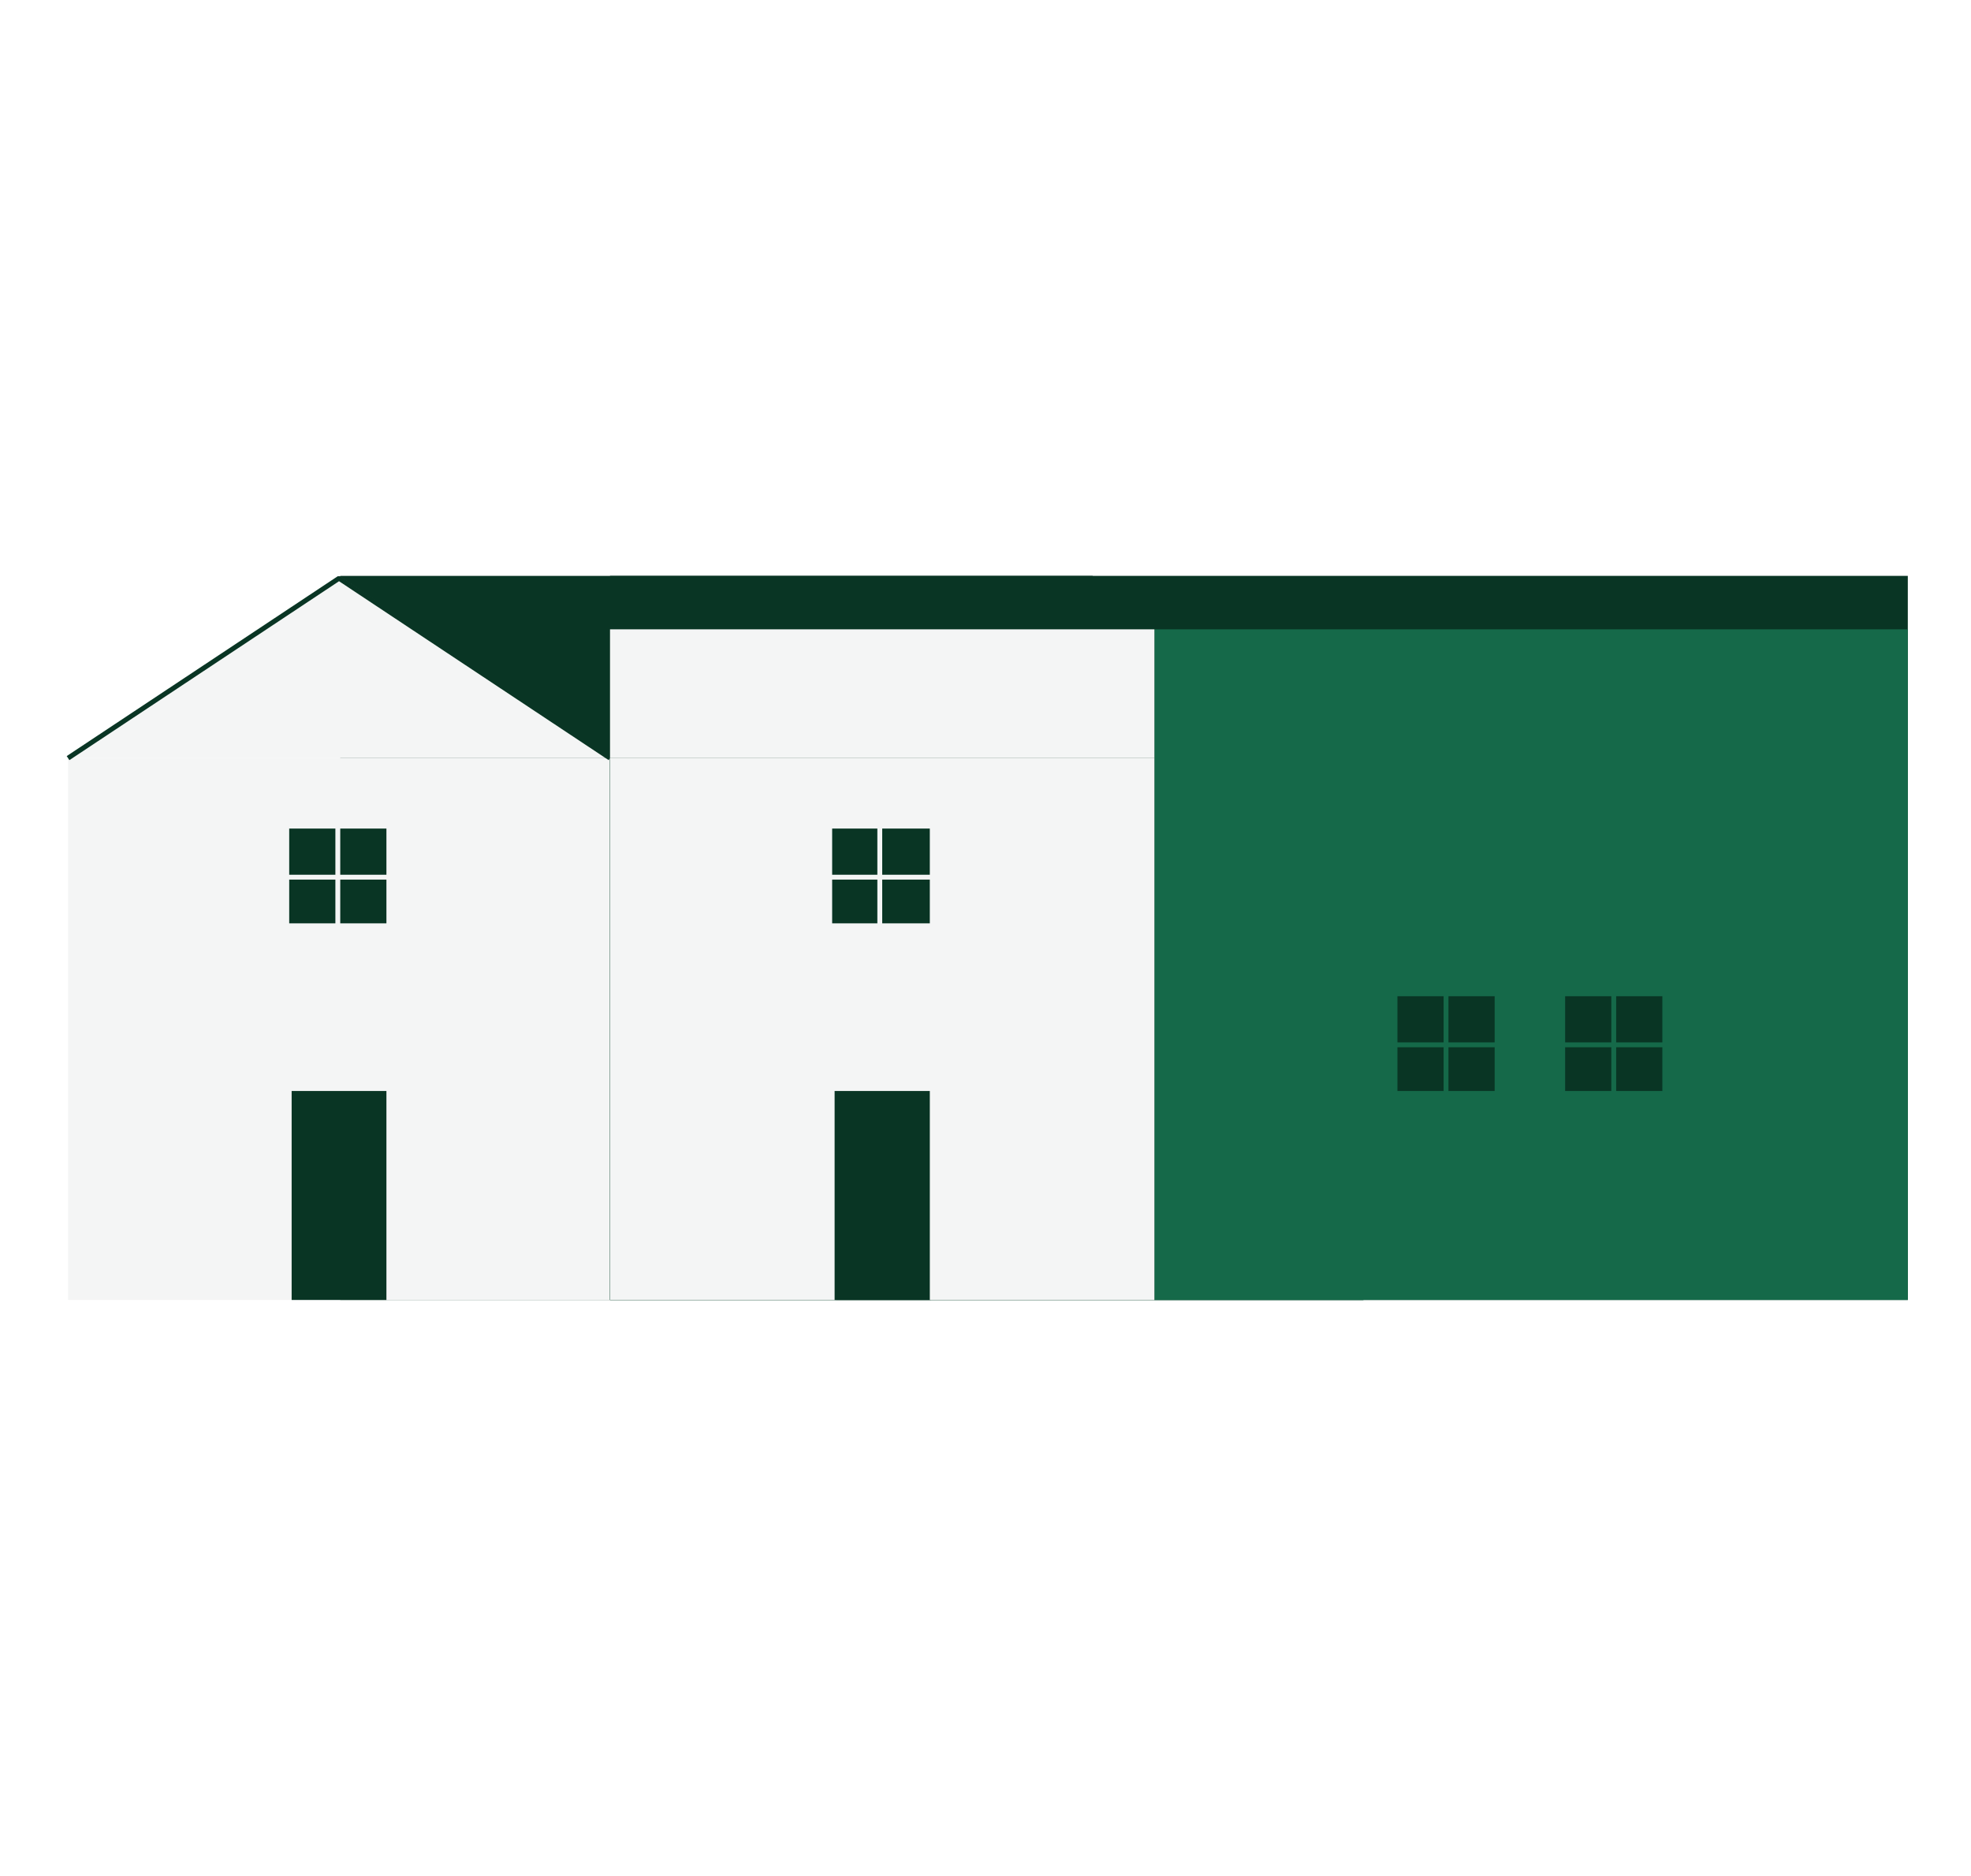
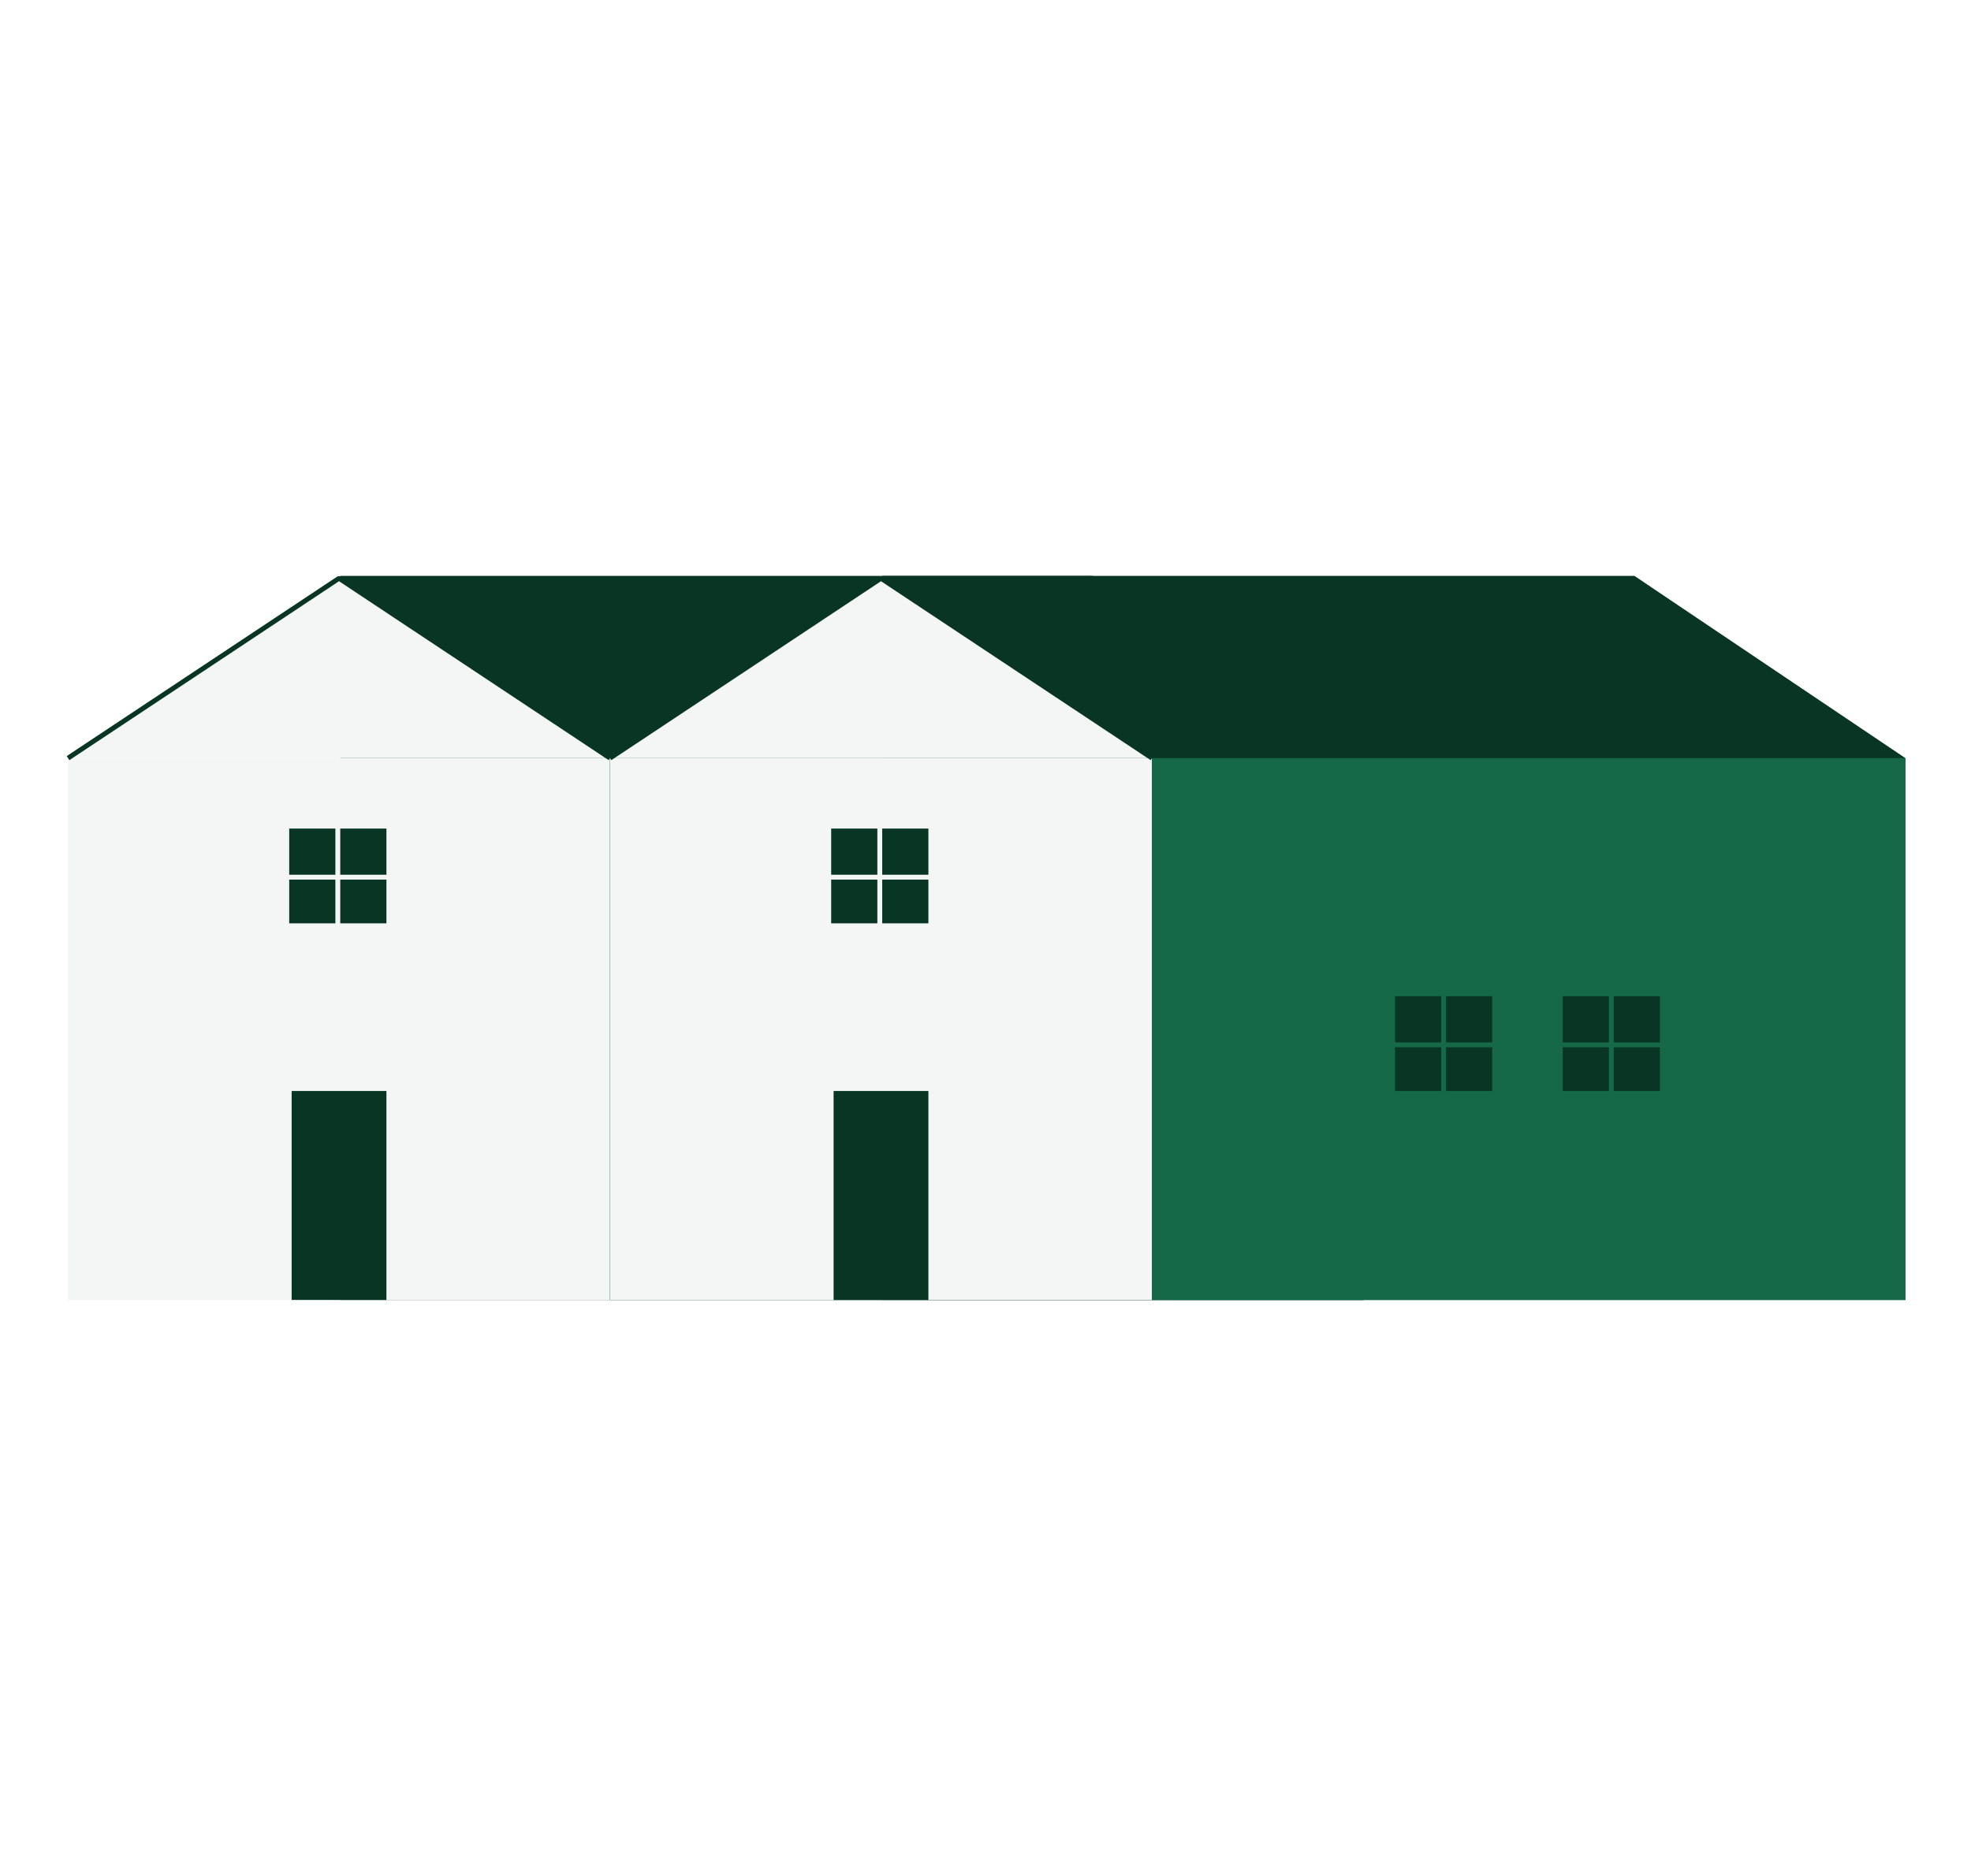
<svg xmlns="http://www.w3.org/2000/svg" width="811" height="772" viewBox="0 0 811 772" fill="none">
  <path d="M140 237H449.5L561 312V535H140V237Z" fill="#093524" />
  <rect x="28" y="312" width="223" height="223" fill="#F4F5F5" />
  <rect x="120" y="449" width="39" height="86" fill="#093524" />
  <rect x="251" y="312" width="310" height="223" fill="#156949" />
  <rect x="351" y="410" width="40" height="39" fill="#093524" />
  <rect x="420" y="410" width="40" height="39" fill="#093524" />
  <path d="M139.5 237L251 312H28L139.5 237Z" fill="#F4F5F5" />
  <path d="M251 312L139.5 238L28 312" stroke="#093524" stroke-width="2" stroke-linejoin="bevel" />
  <rect x="119" y="341" width="40" height="39" fill="#093524" />
  <path d="M139 335V387.5" stroke="#F4F5F5" stroke-width="2" />
  <path d="M165.5 361H113" stroke="#F4F5F5" stroke-width="2" />
  <path d="M371 404V456.5" stroke="#156949" stroke-width="2" />
  <path d="M397.5 430H345" stroke="#156949" stroke-width="2" />
  <path d="M440 404V456.5" stroke="#156949" stroke-width="2" />
  <path d="M466.5 430H414" stroke="#156949" stroke-width="2" />
-   <path d="M251 237H643.572H785V535H251V237Z" fill="#093524" />
-   <rect x="344" y="449" width="39" height="86" fill="#093524" />
-   <rect x="475" y="259" width="310" height="276" fill="#156949" />
-   <rect x="575" y="410" width="40" height="39" fill="#093524" />
-   <rect x="644" y="410" width="40" height="39" fill="#093524" />
-   <rect x="343" y="341" width="40" height="39" fill="#093524" />
-   <path d="M363 335V387.5" stroke="#C7F360" stroke-width="2" />
-   <path d="M389.5 361H337" stroke="#C7F360" stroke-width="2" />
-   <path d="M595 404V456.5" stroke="#156949" stroke-width="2" />
-   <path d="M621.5 430H569" stroke="#156949" stroke-width="2" />
-   <path d="M664 404V456.5" stroke="#156949" stroke-width="2" />
-   <path d="M690.5 430H638" stroke="#156949" stroke-width="2" />
-   <rect x="251" y="312" width="224" height="223" fill="#F4F5F5" />
-   <rect x="343.414" y="449" width="39.175" height="86" fill="#093524" />
-   <rect width="224" height="2" transform="matrix(1 0 0 -1 251 259)" fill="#093524" />
-   <path d="M363 259H475V312H251V259H363Z" fill="#F4F5F5" />
-   <rect x="342.406" y="341" width="40.179" height="39" fill="#093524" />
+   <path d="M363 237H672.5L784 312V535H363V237Z" fill="#093524" />
+   <rect x="251" y="312" width="223" height="223" fill="#F4F5F5" />
+   <rect x="343" y="449" width="39" height="86" fill="#093524" />
+   <rect x="474" y="312" width="310" height="223" fill="#156949" />
+   <rect x="574" y="410" width="40" height="39" fill="#093524" />
+   <rect x="643" y="410" width="40" height="39" fill="#093524" />
+   <path d="M362.5 237L474 312H251L362.5 237Z" fill="#F4F5F5" />
+   <path d="M474 312L362.5 238L251 312" stroke="#093524" stroke-width="2" stroke-linejoin="bevel" />
+   <rect x="342" y="341" width="40" height="39" fill="#093524" />
  <path d="M362 335V387.5" stroke="#F4F5F5" stroke-width="2" />
  <path d="M388.5 361H336" stroke="#F4F5F5" stroke-width="2" />
+   <path d="M594 404V456.5" stroke="#156949" stroke-width="2" />
+   <path d="M620.5 430H568" stroke="#156949" stroke-width="2" />
+   <path d="M663 404V456.5" stroke="#156949" stroke-width="2" />
+   <path d="M689.5 430H637" stroke="#156949" stroke-width="2" />
</svg>
